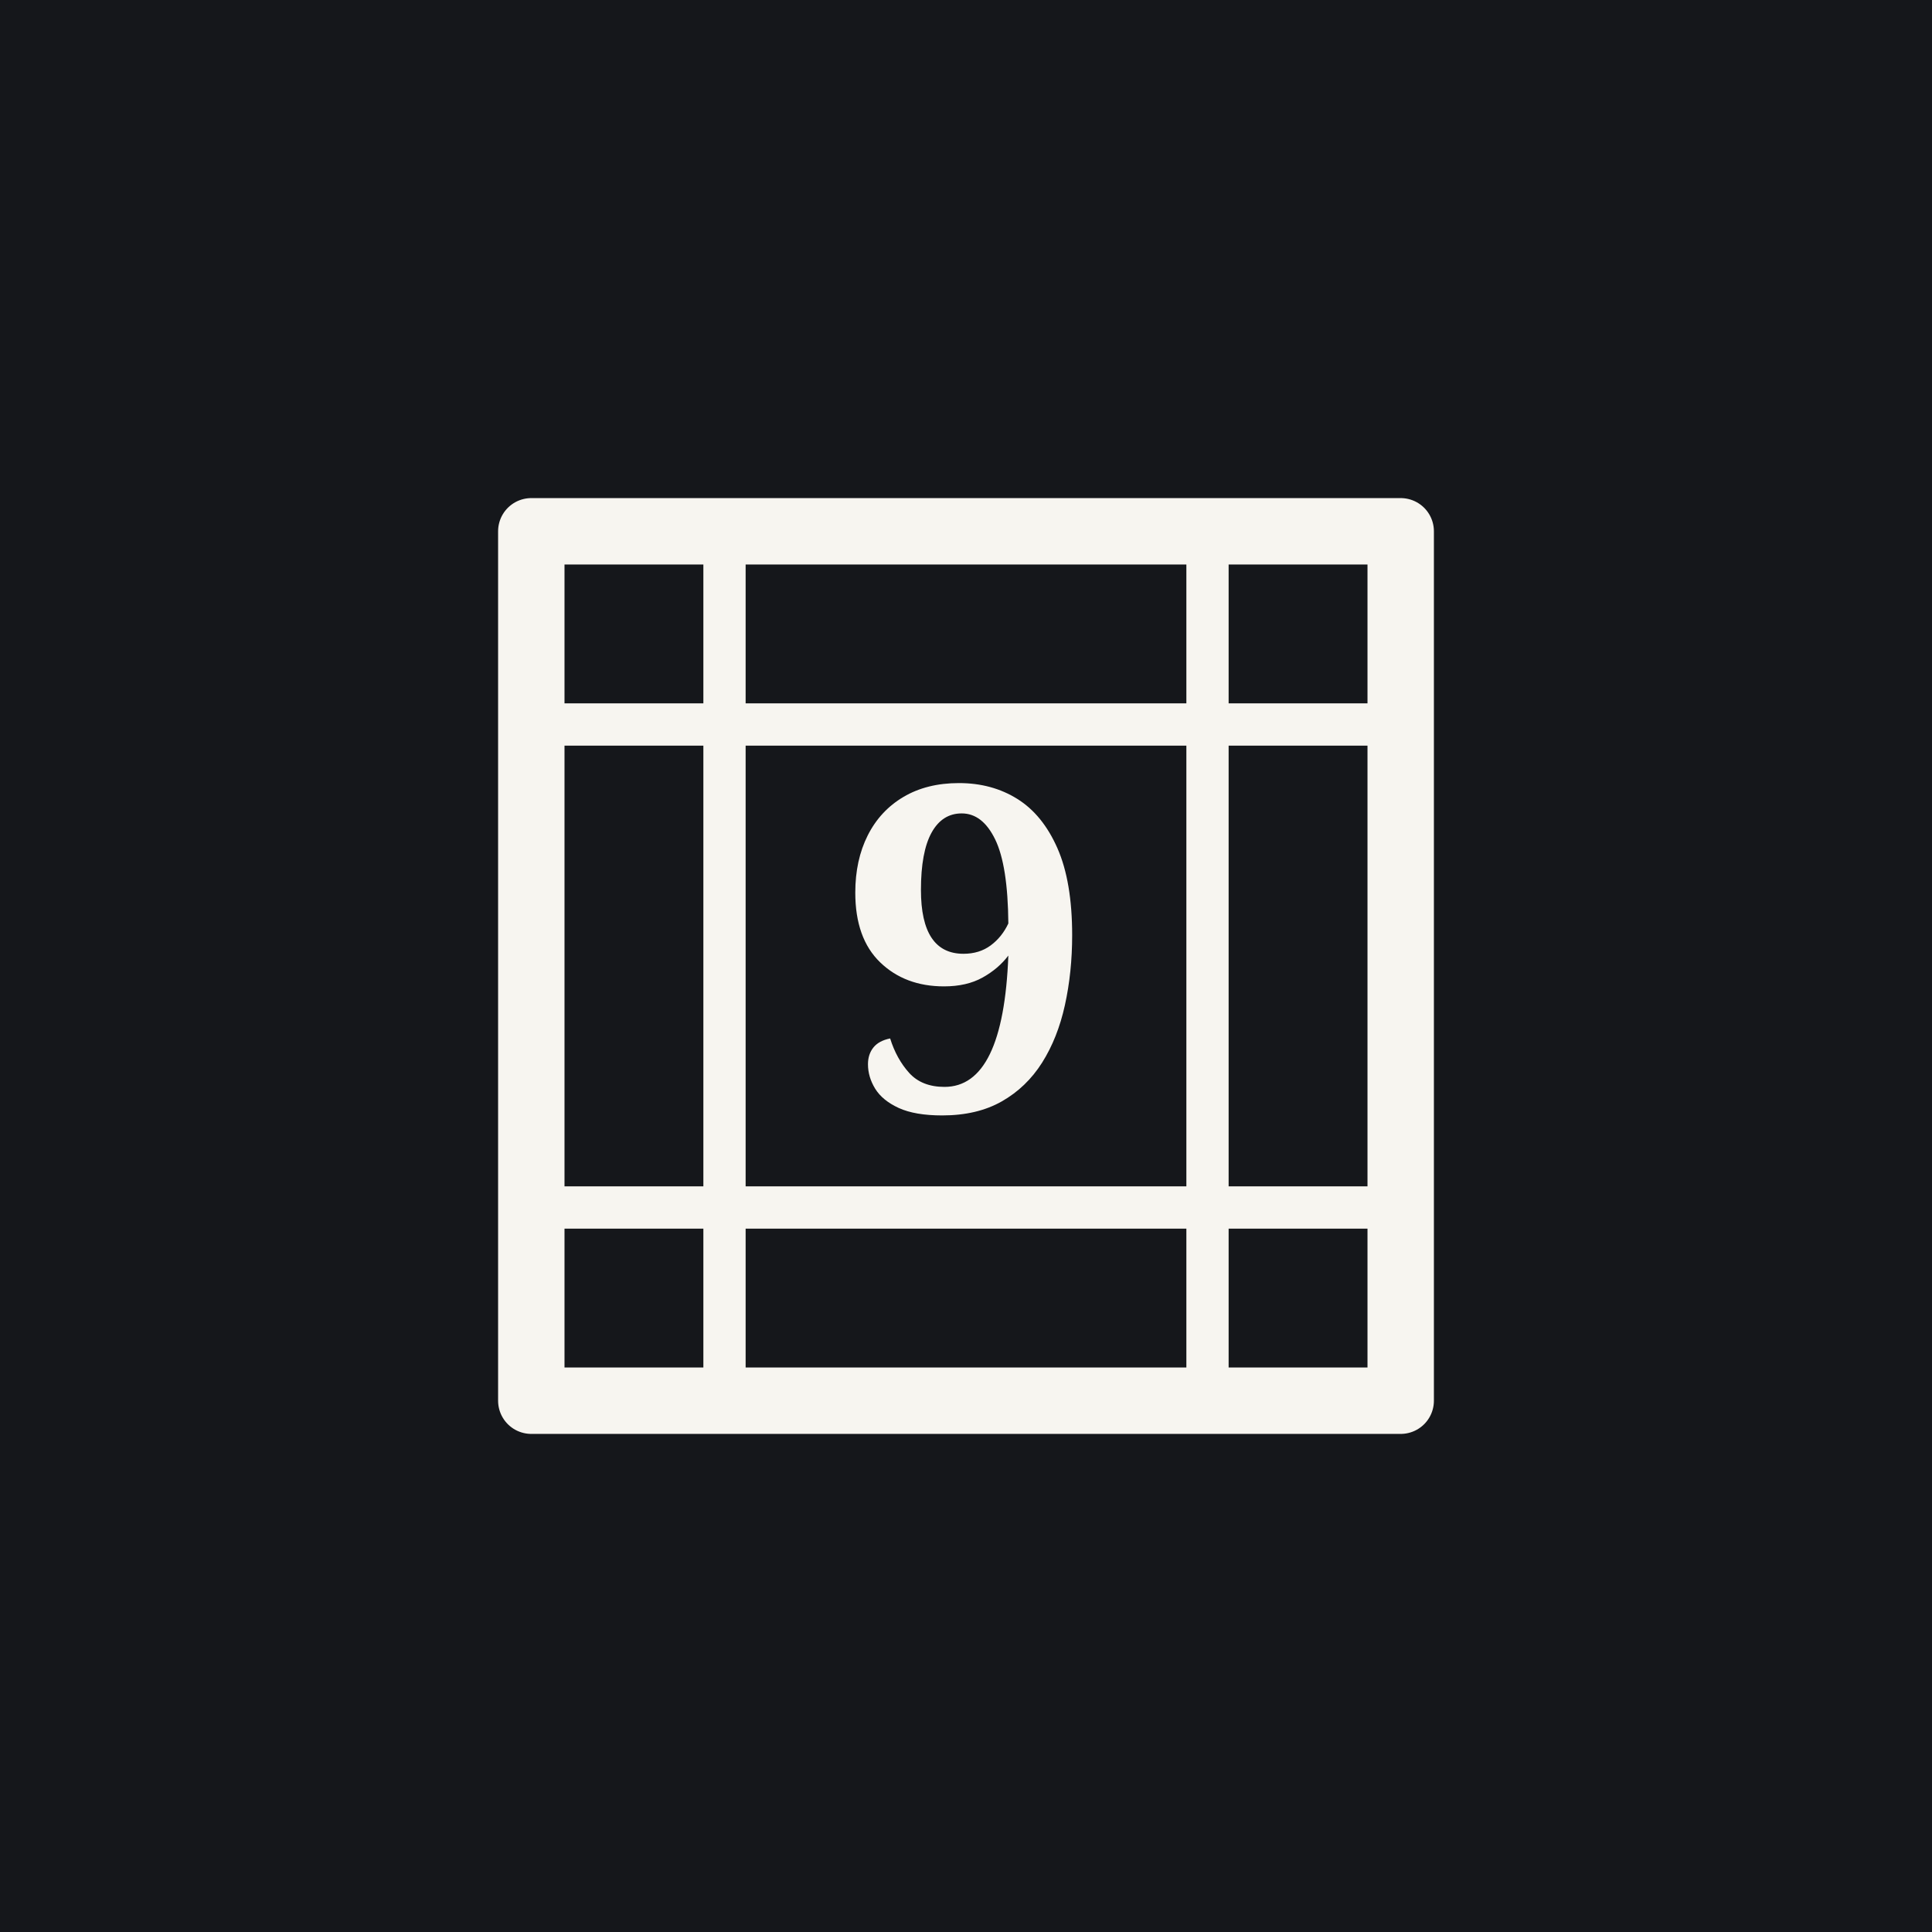
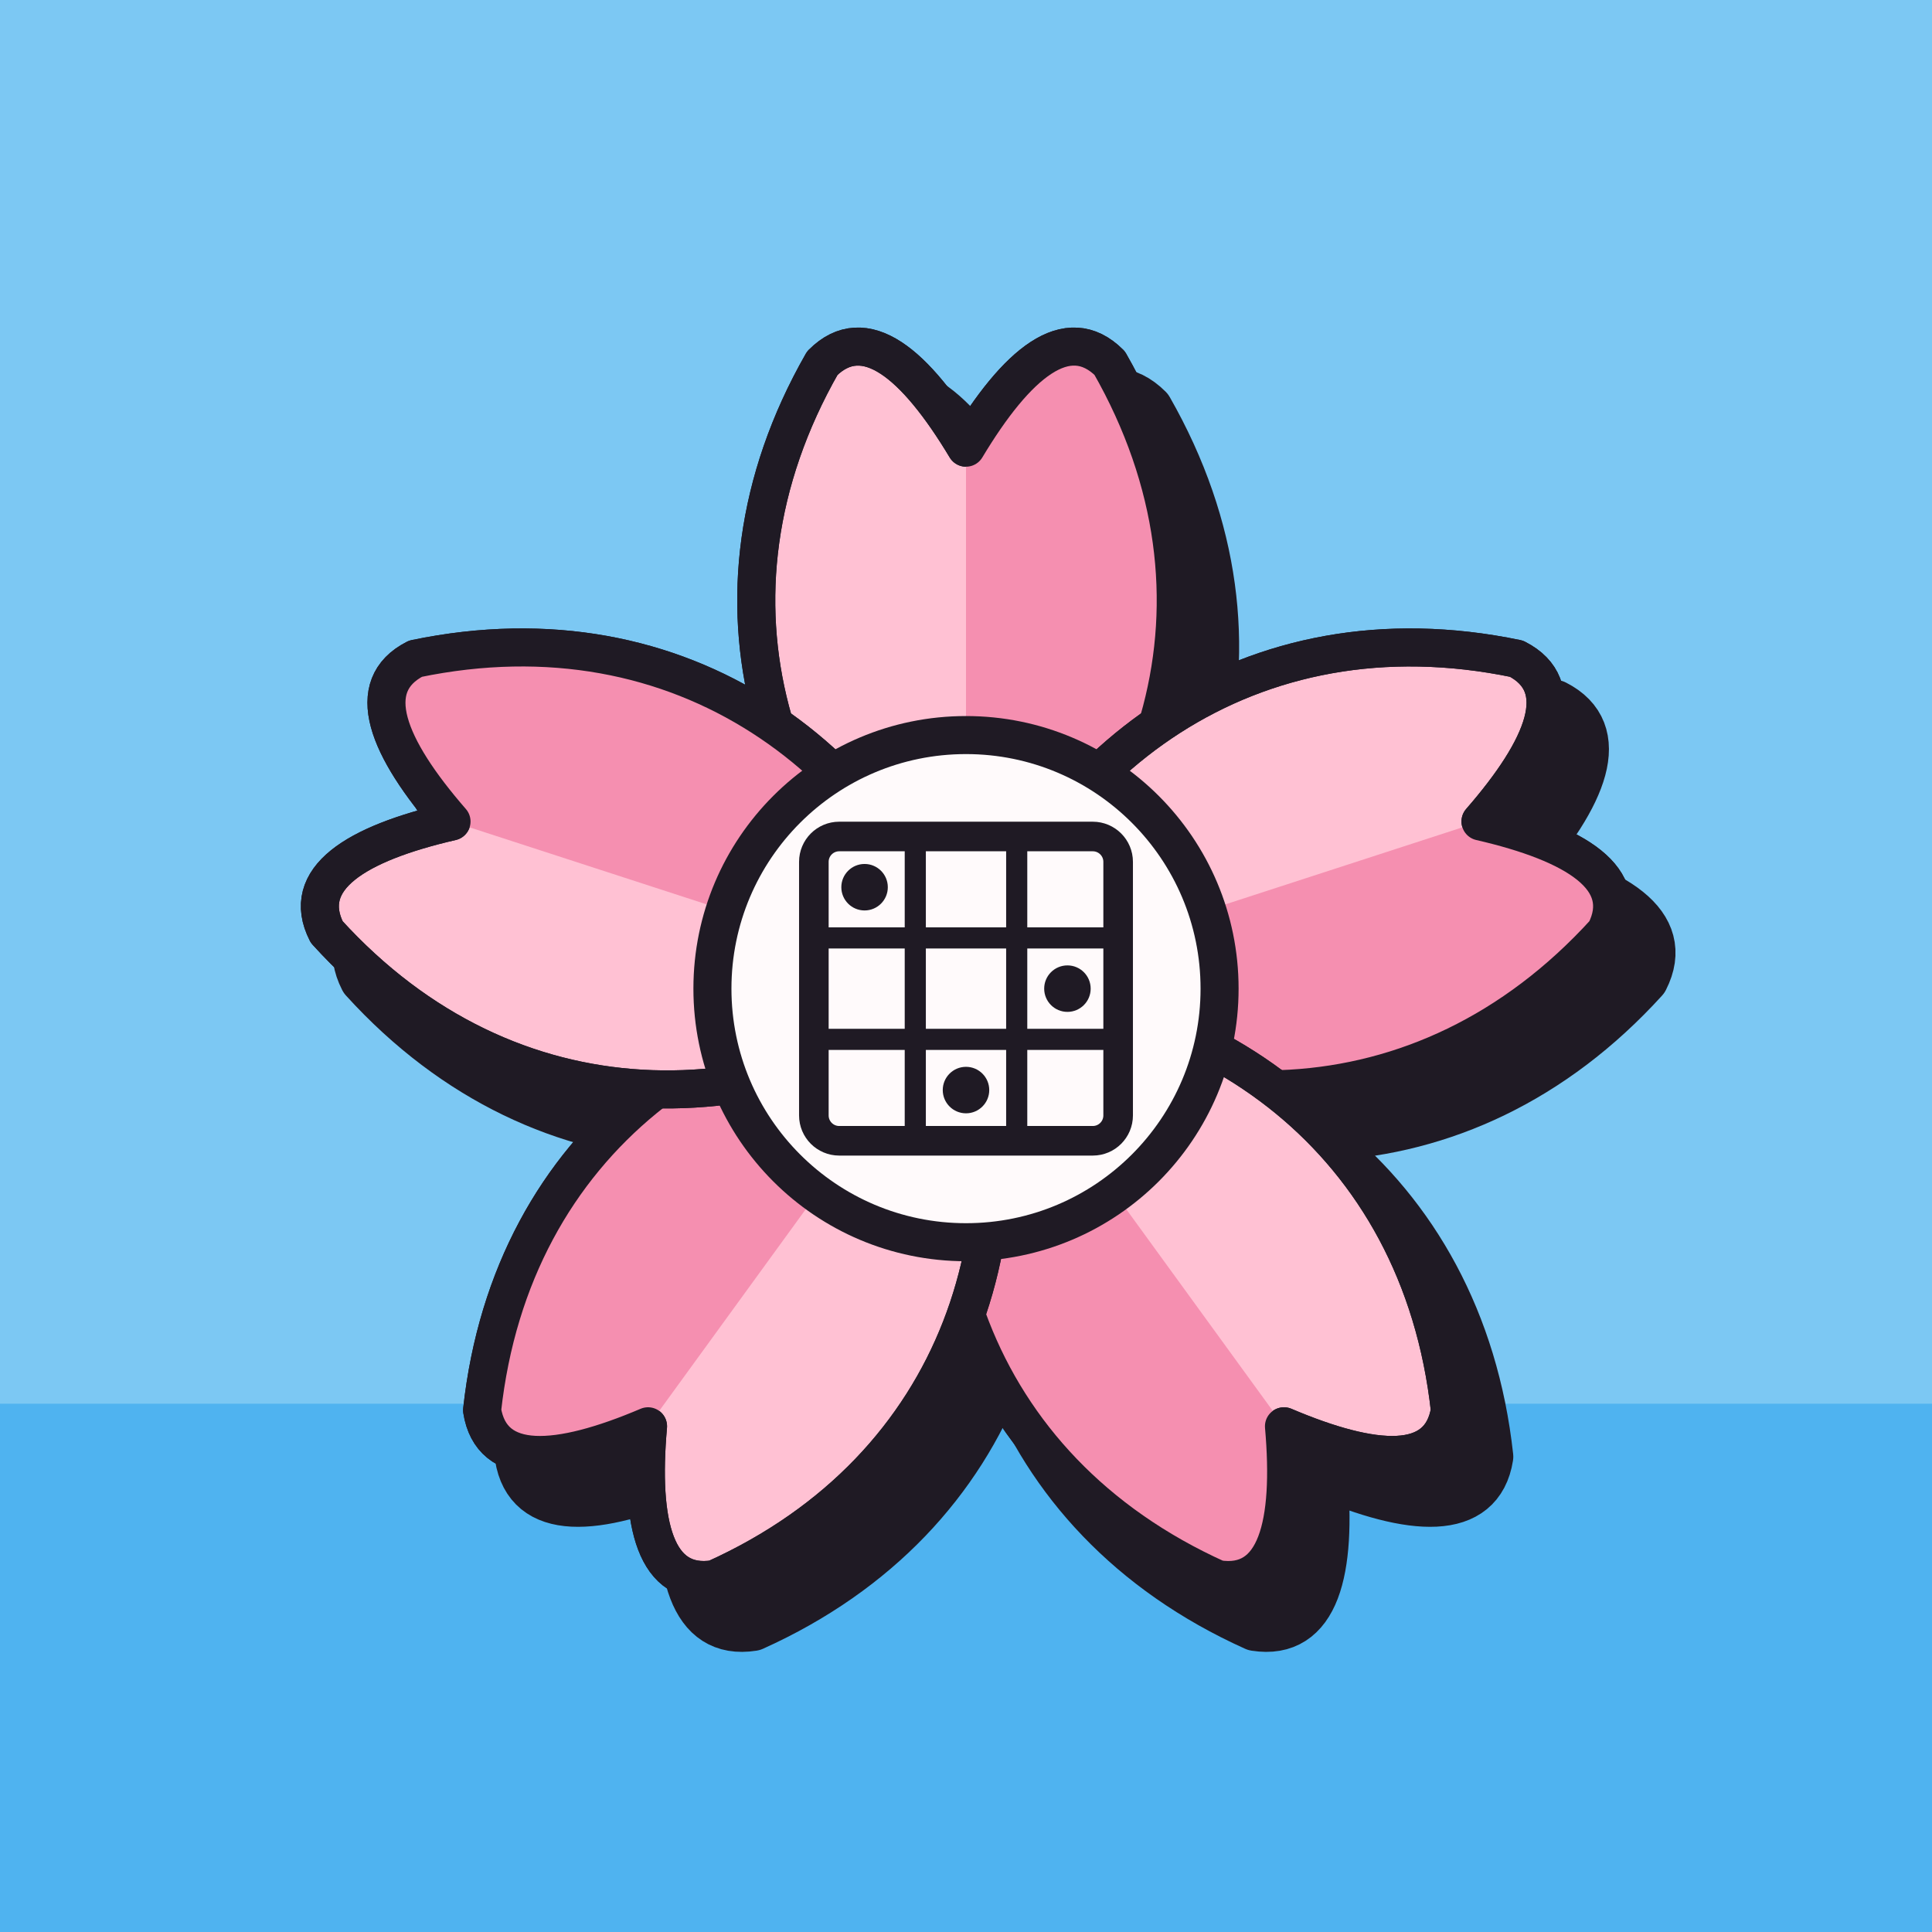
<svg xmlns="http://www.w3.org/2000/svg" viewBox="0 0 512 512">
-   <rect width="512" height="512" fill="#15171b" />
-   <g stroke="#f7f5f0" stroke-linecap="round" transform="translate(256 256) scale(0.8) translate(-256 -256)">
-     <path d="M176 112V400M336 112V400M112 176H400M112 336H400" stroke-width="14" />
-     <path d="M112 112H400V400H112Z" fill="none" stroke-width="22" stroke-linejoin="round" />
-     <text x="256" y="304" font-family="Georgia, serif" font-size="150" font-weight="700" text-anchor="middle" fill="#f7f5f0" stroke="none">9</text>
+   <rect width="512" height="512" rx="0" fill="#7cc8f3" />
+   <path d="M0 372H512V512H0Z" fill="#4fb3f0" />
+   <g transform="translate(256 262) scale(1.12)">
+     <g transform="translate(9 11)" fill="#1f1a24" stroke="#1f1a24" stroke-width="12" stroke-linejoin="round">
+       <g transform="rotate(0)">
+         <path d="M0 0C-46 -34 -66 -92 -34 -148C-24 -158 -12 -148 0 -128C12 -148 24 -158 34 -148C66 -92 46 -34 0 0Z" />
+       </g>
+       <g transform="rotate(72)">
+         <path d="M0 0C-46 -34 -66 -92 -34 -148C-24 -158 -12 -148 0 -128C12 -148 24 -158 34 -148C66 -92 46 -34 0 0Z" />
+       </g>
+       <g transform="rotate(144)">
+         <path d="M0 0C-46 -34 -66 -92 -34 -148C-24 -158 -12 -148 0 -128C12 -148 24 -158 34 -148C66 -92 46 -34 0 0Z" />
+       </g>
+       <g transform="rotate(216)">
+         <path d="M0 0C-46 -34 -66 -92 -34 -148C-24 -158 -12 -148 0 -128C12 -148 24 -158 34 -148C66 -92 46 -34 0 0Z" />
+       </g>
+       <g transform="rotate(288)">
+         <path d="M0 0C-46 -34 -66 -92 -34 -148C-24 -158 -12 -148 0 -128C12 -148 24 -158 34 -148C66 -92 46 -34 0 0Z" />
+       </g>
+       <circle r="64" stroke="none" />
+     </g>
+     <g stroke="#1f1a24" stroke-width="9" stroke-linejoin="round">
+       <g transform="rotate(0)">
+         <path d="M0 0C-46 -34 -66 -92 -34 -148C-24 -158 -12 -148 0 -128C12 -148 24 -158 34 -148C66 -92 46 -34 0 0Z" fill="#ffc1d3" />
+         <path d="M0 0C46 -34 66 -92 34 -148C24 -158 12 -148 0 -128Z" fill="#f58fb0" stroke="none" />
+         <path d="M0 0C-46 -34 -66 -92 -34 -148C-24 -158 -12 -148 0 -128C12 -148 24 -158 34 -148C66 -92 46 -34 0 0Z" fill="none" />
+       </g>
+       <g transform="rotate(72)">
+         <path d="M0 0C-46 -34 -66 -92 -34 -148C-24 -158 -12 -148 0 -128C12 -148 24 -158 34 -148C66 -92 46 -34 0 0Z" fill="#ffc1d3" />
+         <path d="M0 0C46 -34 66 -92 34 -148C24 -158 12 -148 0 -128Z" fill="#f58fb0" stroke="none" />
+         <path d="M0 0C-46 -34 -66 -92 -34 -148C-24 -158 -12 -148 0 -128C12 -148 24 -158 34 -148C66 -92 46 -34 0 0Z" fill="none" />
+       </g>
+       <g transform="rotate(144)">
+         <path d="M0 0C-46 -34 -66 -92 -34 -148C-24 -158 -12 -148 0 -128C12 -148 24 -158 34 -148C66 -92 46 -34 0 0Z" fill="#ffc1d3" />
+         <path d="M0 0C46 -34 66 -92 34 -148C24 -158 12 -148 0 -128Z" fill="#f58fb0" stroke="none" />
+         <path d="M0 0C-46 -34 -66 -92 -34 -148C-24 -158 -12 -148 0 -128C12 -148 24 -158 34 -148C66 -92 46 -34 0 0Z" fill="none" />
+       </g>
+       <g transform="rotate(216)">
+         <path d="M0 0C-46 -34 -66 -92 -34 -148C-24 -158 -12 -148 0 -128C12 -148 24 -158 34 -148C66 -92 46 -34 0 0Z" fill="#ffc1d3" />
+         <path d="M0 0C46 -34 66 -92 34 -148C24 -158 12 -148 0 -128Z" fill="#f58fb0" stroke="none" />
+         <path d="M0 0C-46 -34 -66 -92 -34 -148C-24 -158 -12 -148 0 -128C12 -148 24 -158 34 -148C66 -92 46 -34 0 0Z" fill="none" />
+       </g>
+       <g transform="rotate(288)">
+         <path d="M0 0C-46 -34 -66 -92 -34 -148C-24 -158 -12 -148 0 -128C12 -148 24 -158 34 -148C66 -92 46 -34 0 0Z" fill="#ffc1d3" />
+         <path d="M0 0C46 -34 66 -92 34 -148C24 -158 12 -148 0 -128Z" fill="#f58fb0" stroke="none" />
+         <path d="M0 0C-46 -34 -66 -92 -34 -148C-24 -158 -12 -148 0 -128C12 -148 24 -158 34 -148C66 -92 46 -34 0 0Z" fill="none" />
+       </g>
+     </g>
+     <circle r="60" fill="#fffafb" stroke="#1f1a24" stroke-width="9" />
+     <g fill="none" stroke="#1f1a24" stroke-linecap="round">
+       <rect x="-36" y="-36" width="72" height="72" rx="6" stroke-width="7" />
+       <path d="M-12 -36V36M12 -36V36M-36 -12H36M-36 12H36" stroke-width="5" />
+     </g>
+     <g fill="#1f1a24">
+       <circle cx="-24" cy="-24" r="5.5" />
+       <circle cx="0" cy="24" r="5.5" />
+       <circle cx="24" cy="0" r="5.5" />
+     </g>
  </g>
</svg>
